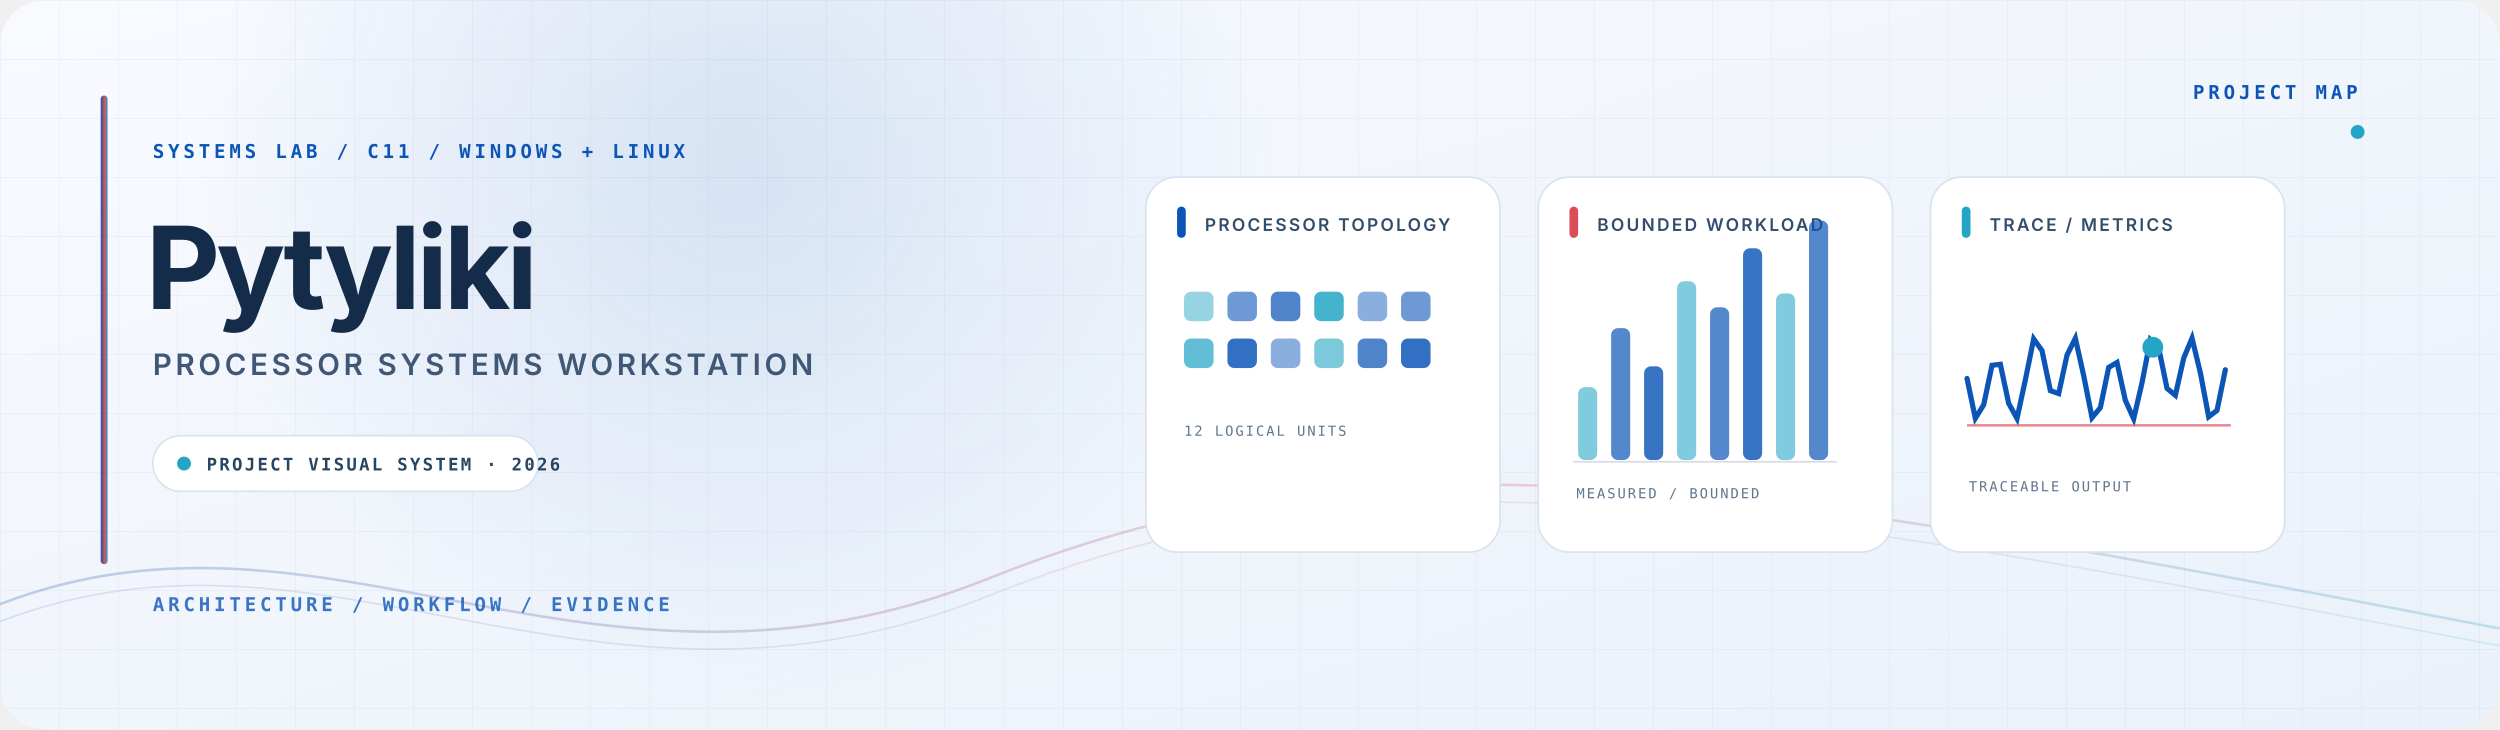
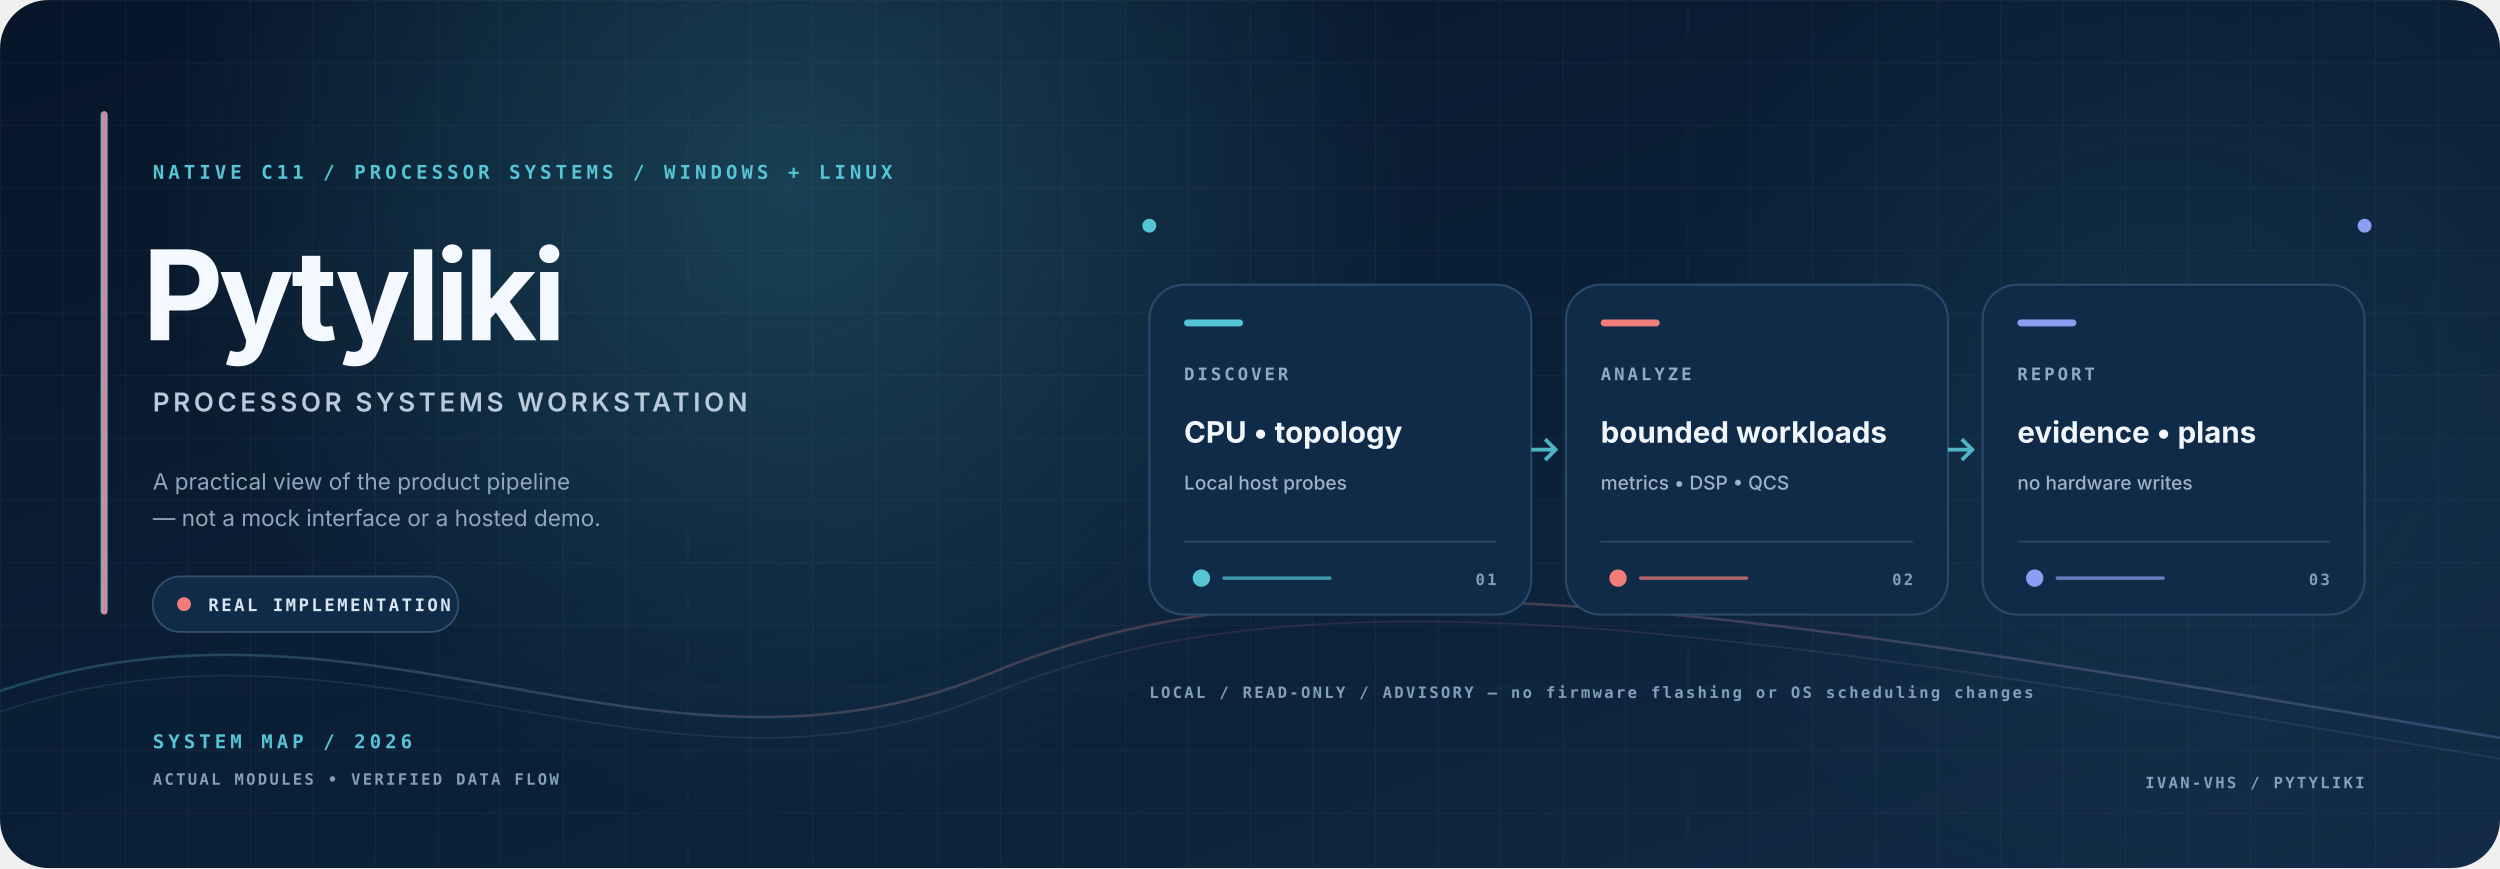
- <svg xmlns="http://www.w3.org/2000/svg" width="1440" height="420" viewBox="0 0 1440 420" role="img" aria-labelledby="title desc">
+ <svg xmlns="http://www.w3.org/2000/svg" width="1440" height="500" viewBox="0 0 1440 500" role="img" aria-labelledby="title desc">
  <defs>
-     <linearGradient id="background" x1="0" y1="0" x2="1" y2="1">
-       <stop stop-color="#F8FAFE" />
-       <stop offset="1" stop-color="#EAF1FA" />
+     <linearGradient id="bg" x1="0" y1="0" x2="1" y2="1">
+       <stop stop-color="#071629" />
+       <stop offset=".55" stop-color="#0B2038" />
+       <stop offset="1" stop-color="#122B47" />
    </linearGradient>
-     <radialGradient id="glow">
-       <stop stop-color="#0B55B7" stop-opacity=".13" />
-       <stop offset="1" stop-color="#0B55B7" stop-opacity="0" />
+     <radialGradient id="halo">
+       <stop stop-color="#55C4D5" stop-opacity=".22" />
+       <stop offset="1" stop-color="#55C4D5" stop-opacity="0" />
    </radialGradient>
-     <linearGradient id="accent">
-       <stop stop-color="#0B55B7" />
-       <stop offset=".55" stop-color="#D94E59" />
-       <stop offset="1" stop-color="#24A5C5" />
+     <linearGradient id="rail" x1="0" y1="0" x2="1" y2="0">
+       <stop stop-color="#55C4D5" />
+       <stop offset=".52" stop-color="#F07D78" />
+       <stop offset="1" stop-color="#8C9DF2" />
    </linearGradient>
-     <pattern id="grid" width="34" height="34" patternUnits="userSpaceOnUse">
-       <path d="M34 0H0V34" fill="none" stroke="#52708F" stroke-opacity=".07" />
+     <pattern id="grid" width="36" height="36" patternUnits="userSpaceOnUse">
+       <path d="M36 0H0V36" fill="none" stroke="#B8D0E8" stroke-opacity=".055" />
    </pattern>
-     <style>.brand{font:700 66px Inter,Segoe UI,Arial,sans-serif;letter-spacing:-2.2px;fill:#142B49}.sub{font:600 17px Inter,Segoe UI,Arial,sans-serif;letter-spacing:2.1px;fill:#405875}.eyebrow{font:600 11px ui-monospace,SFMono-Regular,Consolas,monospace;letter-spacing:2.2px;fill:#0B55B7}.pill{font:600 10px ui-monospace,SFMono-Regular,Consolas,monospace;letter-spacing:1.3px;fill:#264664}.panel{font:600 10px Inter,Segoe UI,Arial,sans-serif;letter-spacing:1.3px;fill:#304D6B}.micro{font:500 8px ui-monospace,SFMono-Regular,Consolas,monospace;letter-spacing:1.1px;fill:#60758E}</style>
+     <style>
+  .eyebrow{font:600 11px ui-monospace,SFMono-Regular,Consolas,monospace;letter-spacing:2.3px;fill:#55C4D5}
+  .brand{font:750 72px Inter,Segoe UI,Arial,sans-serif;letter-spacing:-2.7px;fill:#F4F8FF}
+  .tagline{font:600 15px Inter,Segoe UI,Arial,sans-serif;letter-spacing:2.1px;fill:#B9CADB}
+  .body{font:400 13px Inter,Segoe UI,Arial,sans-serif;fill:#8FA6BD}
+  .pill{font:600 10px ui-monospace,SFMono-Regular,Consolas,monospace;letter-spacing:1.4px;fill:#D7E5F2}
+  .stage{font:700 10px ui-monospace,SFMono-Regular,Consolas,monospace;letter-spacing:1.7px;fill:#91A9C1}
+  .cardTitle{font:650 17px Inter,Segoe UI,Arial,sans-serif;fill:#F1F6FD}
+  .cardSub{font:450 11px Inter,Segoe UI,Arial,sans-serif;fill:#9FB2C7}
+  .micro{font:600 9px ui-monospace,SFMono-Regular,Consolas,monospace;letter-spacing:1.3px;fill:#83A0BA}
+  </style>
  </defs>
-   <rect width="1440" height="420" rx="26" fill="url(#background)" />
-   <rect width="1440" height="420" rx="26" fill="url(#grid)" />
-   <circle cx="425" cy="95" r="310" fill="url(#glow)" />
-   <path d="M0 348C190 275 340 425 570 333S1000 278 1440 362" fill="none" stroke="url(#accent)" stroke-width="1.5" opacity=".25" />
-   <path d="M0 358C190 285 340 435 570 343S1000 288 1440 372" fill="none" stroke="url(#accent)" stroke-width="1" opacity=".14" />
-   <rect x="58" y="55" width="4" height="270" rx="2" fill="url(#accent)" />
-   <text x="88" y="91" class="eyebrow">SYSTEMS LAB / C11 / WINDOWS + LINUX</text>
-   <text x="84" y="178" class="brand">Pytyliki</text>
-   <text x="88" y="216" class="sub">PROCESSOR SYSTEMS WORKSTATION</text>
-   <rect x="88" y="251" width="222" height="32" rx="16" fill="#FFFFFF" stroke="#D8E3F0" />
-   <circle cx="106" cy="267" r="4" fill="#24A5C5" />
-   <text x="119" y="271" class="pill">PROJECT VISUAL SYSTEM · 2026</text>
-   <text x="88" y="352" class="eyebrow" opacity=".8">ARCHITECTURE / WORKFLOW / EVIDENCE</text>
-   <g transform="translate(660 102)">
-     <rect width="204" height="216" rx="18" fill="#FFFFFF" stroke="#D8E3F0" />
-     <rect x="18" y="17" width="5" height="18" rx="2.5" fill="#0B55B7" />
-     <text x="34" y="31" class="panel">PROCESSOR TOPOLOGY</text>
-     <g>
-       <rect x="22" y="66" width="17" height="17" rx="4" fill="#24A5C5" opacity="0.48" />
-       <rect x="47" y="66" width="17" height="17" rx="4" fill="#0B55B7" opacity="0.6" />
-       <rect x="72" y="66" width="17" height="17" rx="4" fill="#0B55B7" opacity="0.72" />
-       <rect x="97" y="66" width="17" height="17" rx="4" fill="#24A5C5" opacity="0.84" />
-       <rect x="122" y="66" width="17" height="17" rx="4" fill="#0B55B7" opacity="0.48" />
-       <rect x="147" y="66" width="17" height="17" rx="4" fill="#0B55B7" opacity="0.6" />
-       <rect x="22" y="93" width="17" height="17" rx="4" fill="#24A5C5" opacity="0.72" />
-       <rect x="47" y="93" width="17" height="17" rx="4" fill="#0B55B7" opacity="0.84" />
-       <rect x="72" y="93" width="17" height="17" rx="4" fill="#0B55B7" opacity="0.48" />
-       <rect x="97" y="93" width="17" height="17" rx="4" fill="#24A5C5" opacity="0.6" />
-       <rect x="122" y="93" width="17" height="17" rx="4" fill="#0B55B7" opacity="0.72" />
-       <rect x="147" y="93" width="17" height="17" rx="4" fill="#0B55B7" opacity="0.84" />
-       <text x="22" y="149" class="micro">12 LOGICAL UNITS</text>
-     </g>
+   <rect width="1440" height="500" rx="28" fill="url(#bg)" />
+   <rect width="1440" height="500" rx="28" fill="url(#grid)" />
+   <circle cx="455" cy="110" r="360" fill="url(#halo)" />
+   <circle cx="1245" cy="228" r="300" fill="url(#halo)" opacity=".4" />
+   <path d="M0 398C210 327 380 467 570 388S1010 353 1440 425" fill="none" stroke="url(#rail)" stroke-width="1.5" opacity=".26" />
+   <path d="M0 410C210 339 380 479 570 400S1010 365 1440 437" fill="none" stroke="url(#rail)" stroke-width="1" opacity=".13" />
+   <rect x="58" y="64" width="4" height="290" rx="2" fill="url(#rail)" />
+   <text x="88" y="103" class="eyebrow">NATIVE C11  /  PROCESSOR SYSTEMS  /  WINDOWS + LINUX</text>
+   <text x="82" y="196" class="brand">Pytyliki</text>
+   <text x="88" y="237" class="tagline">PROCESSOR SYSTEMS WORKSTATION</text>
+   <text x="88" y="282" class="body">A practical view of the product pipeline</text>
+   <text x="88" y="303" class="body">— not a mock interface or a hosted demo.</text>
+   <rect x="88" y="332" width="176" height="32" rx="16" fill="#102B48" stroke="#34516E" />
+   <circle cx="106" cy="348" r="4" fill="#F07D78" />
+   <text x="120" y="352" class="pill">REAL IMPLEMENTATION</text>
+   <text x="88" y="431" class="eyebrow">SYSTEM MAP / 2026</text>
+   <text x="88" y="452" class="micro">ACTUAL MODULES • VERIFIED DATA FLOW</text>
+   <path d="M662 130H1362" stroke="url(#rail)" stroke-width="2" opacity=".75" />
+   <circle cx="662" cy="130" r="4" fill="#55C4D5" />
+   <circle cx="1362" cy="130" r="4" fill="#8C9DF2" />
+   <g transform="translate(662 164)">
+     <rect width="220" height="190" rx="20" fill="#102B48" stroke="#294A6A" stroke-width="1.2" />
+     <rect x="20" y="20" width="34" height="4" rx="2" fill="#55C4D5" />
+     <text x="20" y="55" class="stage">DISCOVER</text>
+     <text x="20" y="91" class="cardTitle">CPU • topology</text>
+     <text x="20" y="118" class="cardSub">Local host probes</text>
+     <path d="M20 148H200" stroke="#36516D" stroke-opacity=".75" />
+     <circle cx="30" cy="169" r="5" fill="#55C4D5" />
+     <path d="M43 169H104" stroke="#55C4D5" stroke-width="2" stroke-linecap="round" opacity=".7" />
+     <text x="200" y="173" class="micro" text-anchor="end">01</text>
  </g>
-   <g transform="translate(886 102)">
-     <rect width="204" height="216" rx="18" fill="#FFFFFF" stroke="#D8E3F0" />
-     <rect x="18" y="17" width="5" height="18" rx="2.5" fill="#D94E59" />
-     <text x="34" y="31" class="panel">BOUNDED WORKLOAD</text>
-     <g>
-       <rect x="23" y="121" width="11" height="42" rx="4" fill="#24A5C5" opacity="0.58" />
-       <rect x="42" y="87" width="11" height="76" rx="4" fill="#0B55B7" opacity="0.7" />
-       <rect x="61" y="109" width="11" height="54" rx="4" fill="#0B55B7" opacity="0.82" />
-       <rect x="80" y="60" width="11" height="103" rx="4" fill="#24A5C5" opacity="0.58" />
-       <rect x="99" y="75" width="11" height="88" rx="4" fill="#0B55B7" opacity="0.7" />
-       <rect x="118" y="41" width="11" height="122" rx="4" fill="#0B55B7" opacity="0.82" />
-       <rect x="137" y="67" width="11" height="96" rx="4" fill="#24A5C5" opacity="0.58" />
-       <rect x="156" y="25" width="11" height="138" rx="4" fill="#0B55B7" opacity="0.7" />
-       <path d="M20 164H172" stroke="#64748B" opacity=".25" />
-       <text x="22" y="185" class="micro">MEASURED / BOUNDED</text>
-     </g>
+   <g transform="translate(902 164)">
+     <rect width="220" height="190" rx="20" fill="#102B48" stroke="#294A6A" stroke-width="1.2" />
+     <rect x="20" y="20" width="34" height="4" rx="2" fill="#F07D78" />
+     <text x="20" y="55" class="stage">ANALYZE</text>
+     <text x="20" y="91" class="cardTitle">bounded workloads</text>
+     <text x="20" y="118" class="cardSub">metrics • DSP • QCS</text>
+     <path d="M20 148H200" stroke="#36516D" stroke-opacity=".75" />
+     <circle cx="30" cy="169" r="5" fill="#F07D78" />
+     <path d="M43 169H104" stroke="#F07D78" stroke-width="2" stroke-linecap="round" opacity=".7" />
+     <text x="200" y="173" class="micro" text-anchor="end">02</text>
  </g>
-   <g transform="translate(1112 102)">
-     <rect width="204" height="216" rx="18" fill="#FFFFFF" stroke="#D8E3F0" />
-     <rect x="18" y="17" width="5" height="18" rx="2.5" fill="#24A5C5" />
-     <text x="34" y="31" class="panel">TRACE / METRICS</text>
-     <path d="M21 116 L21 116 L25.8 138.949 L30.6 131.174 L35.4 108.411 L40.2 107.84 L45 130.322 L49.8 139.074 L54.6 116.828 L59.4 93.214 L64.2 99.992 L69 122.987 L73.8 124.699 L78.6 102.548 L83.4 92.841 L88.2 114.346 L93 138.583 L97.8 132.823 L102.6 109.643 L107.4 106.793 L112.2 128.568 L117 139.204 L121.8 118.477 L126.6 93.658 L131.4 98.384 L136.2 121.698 L141 125.68 L145.8 104.329 L150.6 92.791 L155.4 112.706 L160.2 138.063 L165 134.385 L169.8 110.987" fill="none" stroke="#0B55B7" stroke-width="3" stroke-linecap="round" />
-     <path d="M21 143H173" stroke="#D94E59" stroke-width="1.5" opacity=".65" />
-     <circle cx="128" cy="98" r="6" fill="#24A5C5" />
-     <text x="22" y="181" class="micro">TRACEABLE OUTPUT</text>
+   <g transform="translate(1142 164)">
+     <rect width="220" height="190" rx="20" fill="#102B48" stroke="#294A6A" stroke-width="1.2" />
+     <rect x="20" y="20" width="34" height="4" rx="2" fill="#8C9DF2" />
+     <text x="20" y="55" class="stage">REPORT</text>
+     <text x="20" y="91" class="cardTitle">evidence • plans</text>
+     <text x="20" y="118" class="cardSub">no hardware writes</text>
+     <path d="M20 148H200" stroke="#36516D" stroke-opacity=".75" />
+     <circle cx="30" cy="169" r="5" fill="#8C9DF2" />
+     <path d="M43 169H104" stroke="#8C9DF2" stroke-width="2" stroke-linecap="round" opacity=".7" />
+     <text x="200" y="173" class="micro" text-anchor="end">03</text>
  </g>
-   <path d="M660 76H1358" stroke="url(#accent)" stroke-width="2" opacity=".62" />
-   <circle cx="1358" cy="76" r="4" fill="#24A5C5" />
-   <text x="1358" y="57" text-anchor="end" class="eyebrow">PROJECT MAP</text>
+   <g stroke="#55C4D5" stroke-width="2.2" fill="none" opacity=".9">
+     <path d="M882 259H896" />
+     <path d="M890 253L896 259L890 265" />
+   </g>
+   <g stroke="#55C4D5" stroke-width="2.2" fill="none" opacity=".9">
+     <path d="M1122 259H1136" />
+     <path d="M1130 253L1136 259L1130 265" />
+   </g>
+   <text x="662" y="402" class="micro">LOCAL / READ-ONLY / ADVISORY — no firmware flashing or OS scheduling changes</text>
+   <text x="1362" y="454" class="micro" text-anchor="end">IVAN-VHS / PYTYLIKI</text>
</svg>
